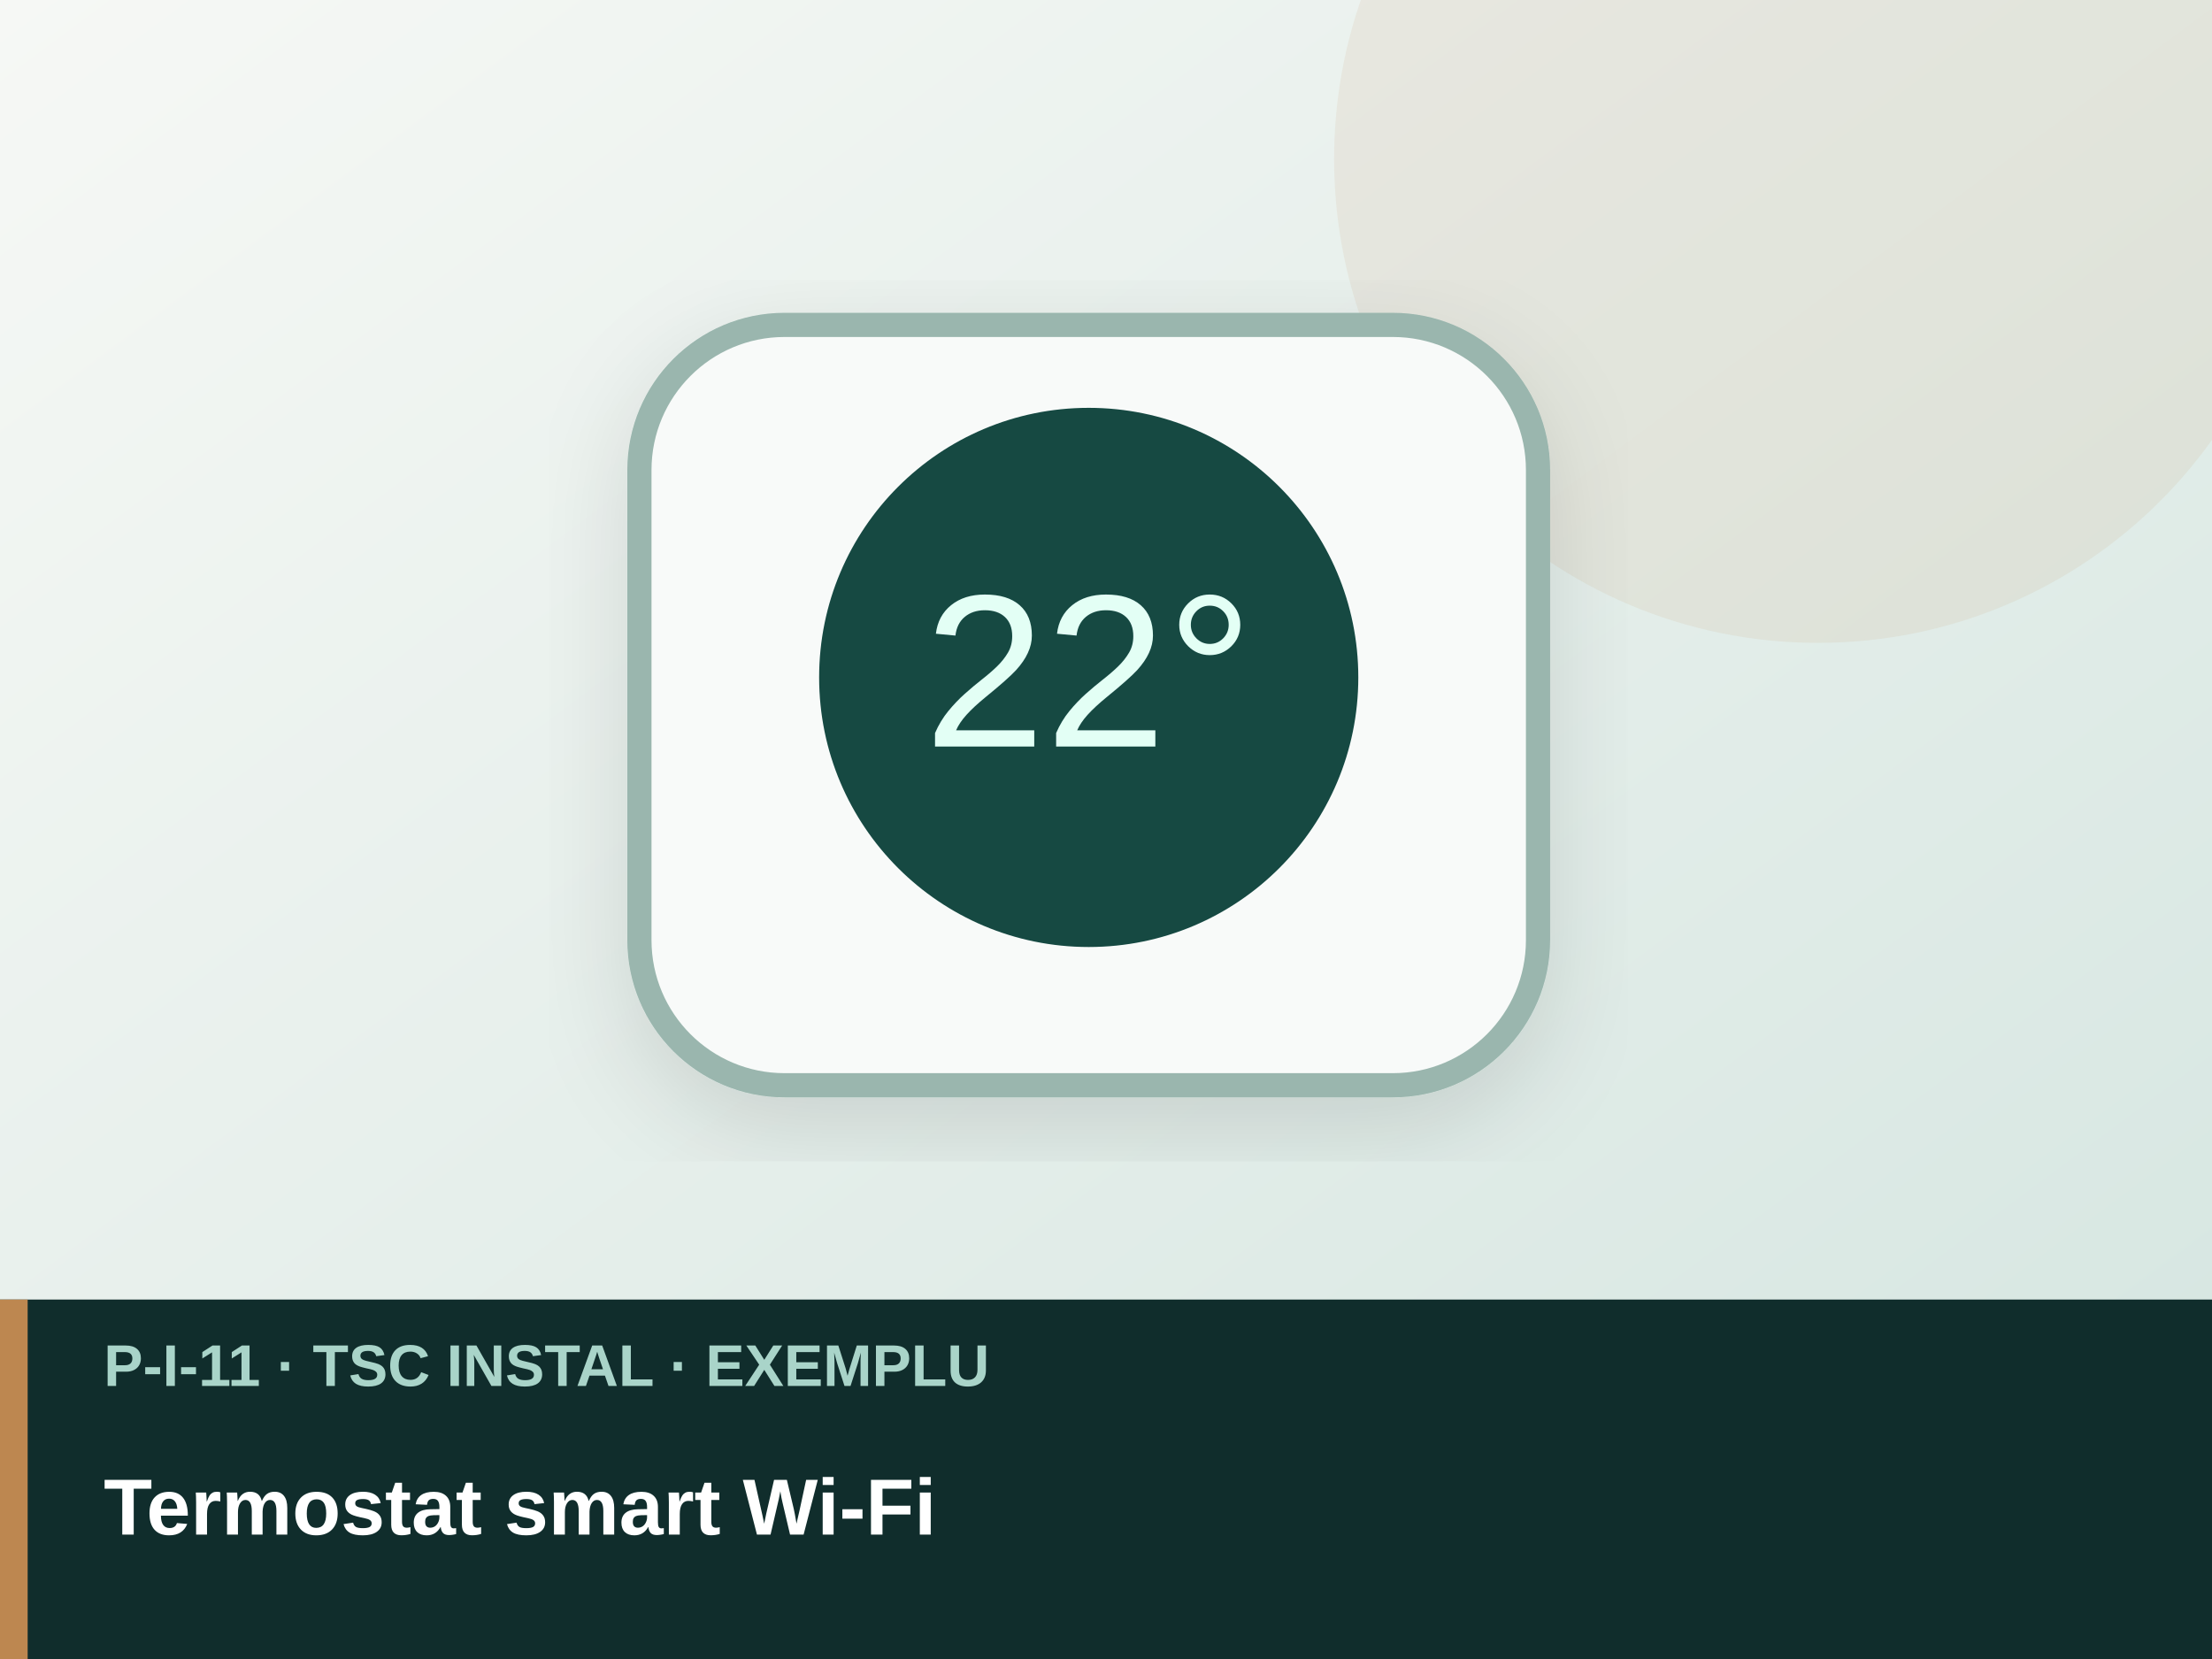
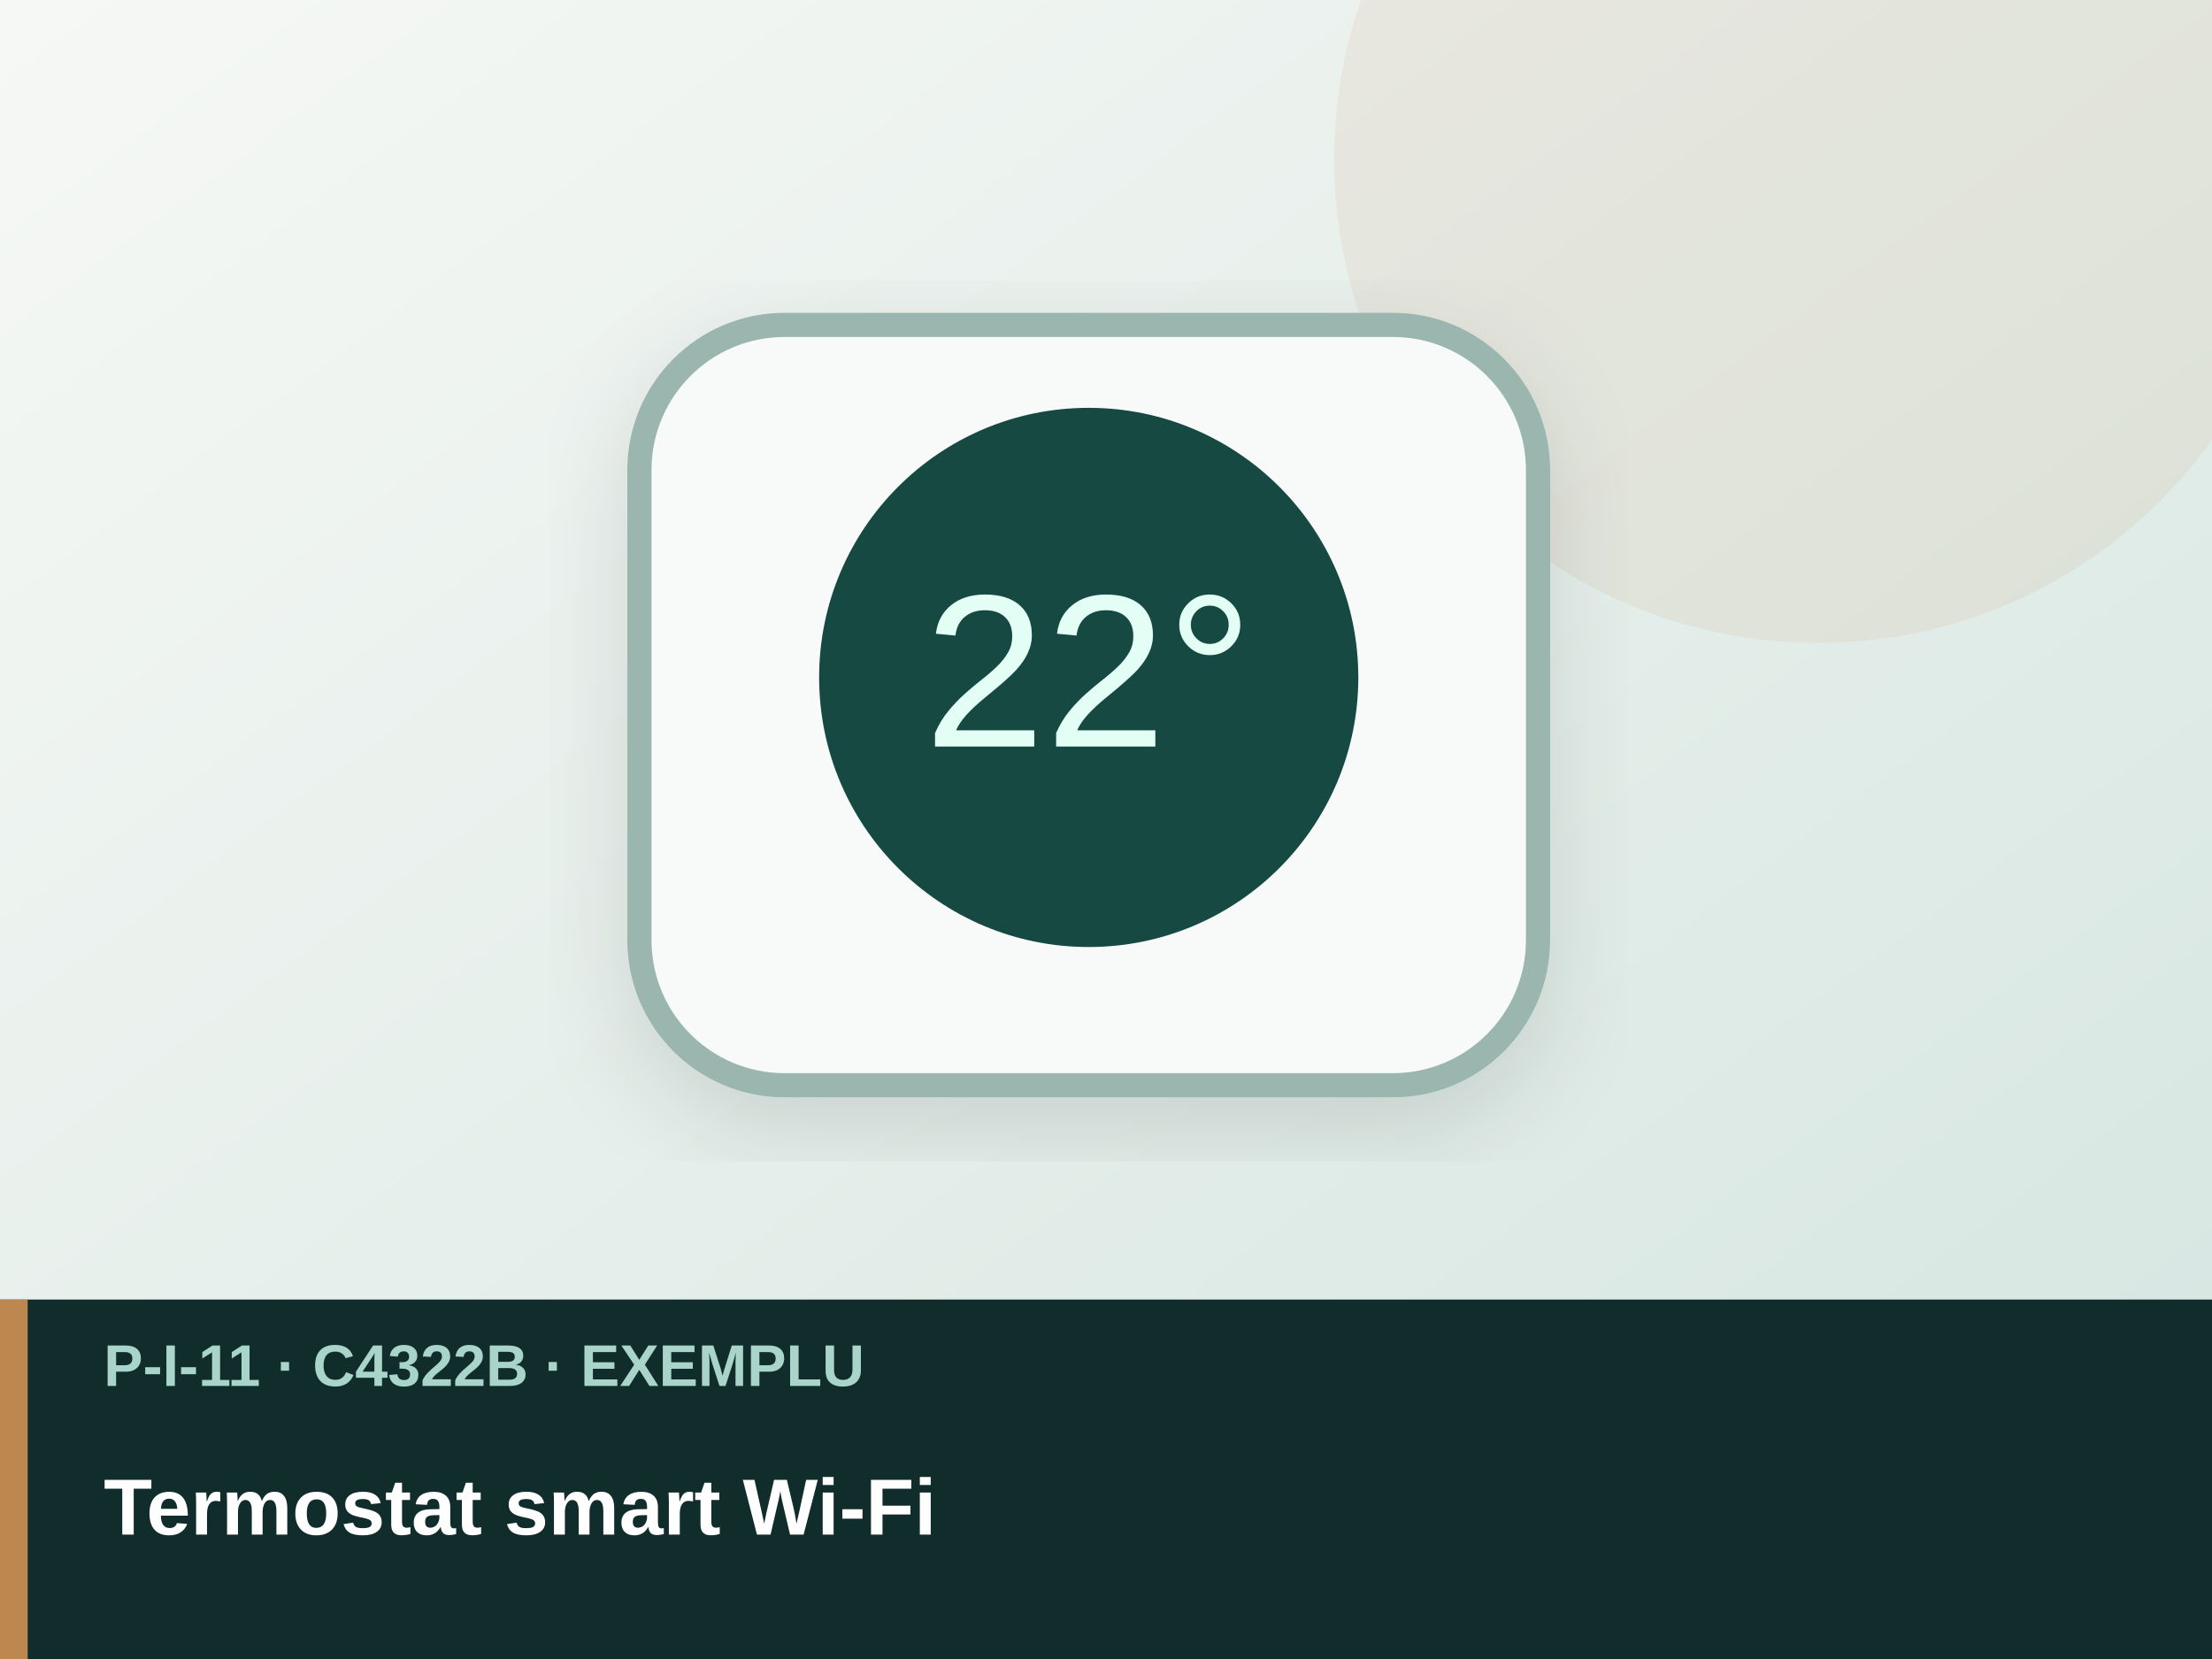
<svg xmlns="http://www.w3.org/2000/svg" width="640" height="480" viewBox="0 0 640 480" role="img" aria-label="Termostat smart Wi-Fi — ilustrație demonstrativă">
  <defs>
    <linearGradient id="bg" x1="0" y1="0" x2="1" y2="1">
      <stop stop-color="#f6f8f5" />
      <stop offset="1" stop-color="#d4e5e0" />
    </linearGradient>
    <filter id="shadow">
      <feDropShadow dx="0" dy="9" stdDeviation="14" flood-opacity=".12" />
    </filter>
  </defs>
  <rect width="640" height="480" fill="url(#bg)" />
  <circle cx="526" cy="46" r="140" fill="#bd8750" opacity=".1" />
  <g filter="url(#shadow)">
    <rect x="185" y="94" width="260" height="220" rx="42" fill="#f8faf9" stroke="#9ab6ae" stroke-width="7" />
    <circle cx="315" cy="196" r="78" fill="#154943" />
    <text x="315" y="216" fill="#e3fff5" font-size="63" text-anchor="middle" font-family="Arial">22°</text>
  </g>
  <rect y="376" width="640" height="104" fill="#102d2c" />
  <rect y="376" width="8" height="104" fill="#bd8750" />
-   <text x="30" y="401" fill="#a9d4c9" font-family="Arial,sans-serif" font-size="17" font-weight="bold">P-I-11 · TSC INSTAL · EXEMPLU</text>
+   <text x="30" y="401" fill="#a9d4c9" font-family="Arial,sans-serif" font-size="17" font-weight="bold">P-I-11 · C4322B · EXEMPLU</text>
  <text x="30" y="444" fill="#fff" font-family="Arial,sans-serif" font-size="23" font-weight="bold" textLength="273" lengthAdjust="spacingAndGlyphs">Termostat smart Wi-Fi</text>
</svg>
